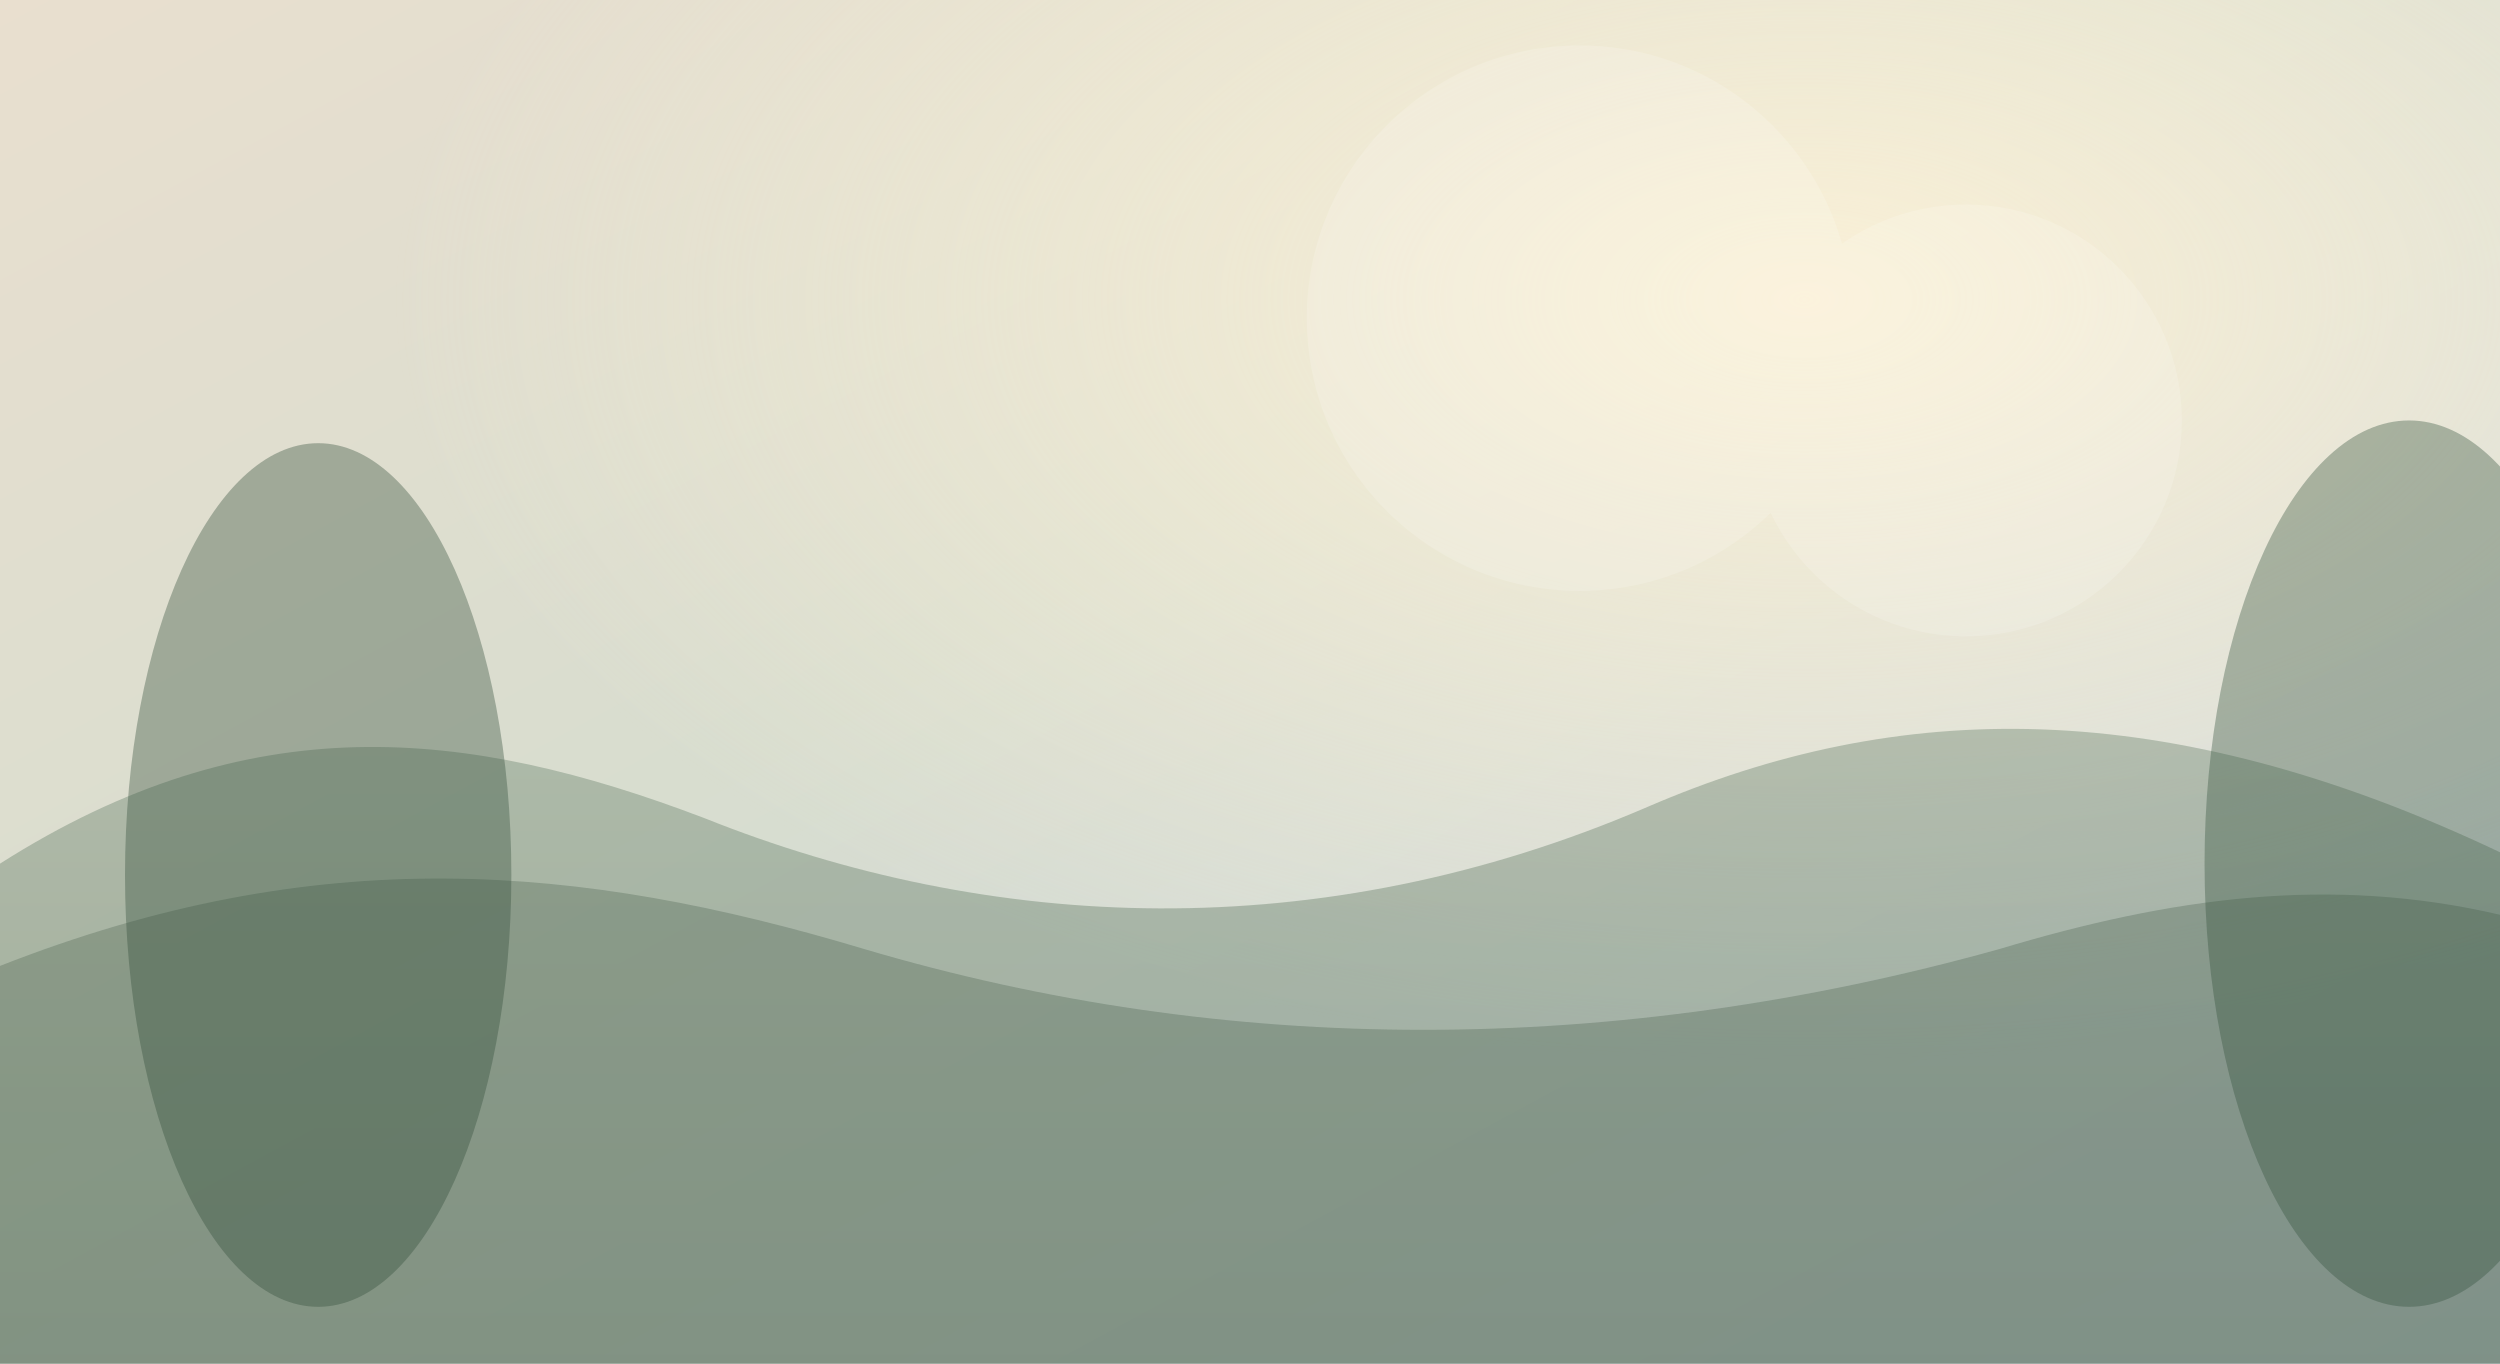
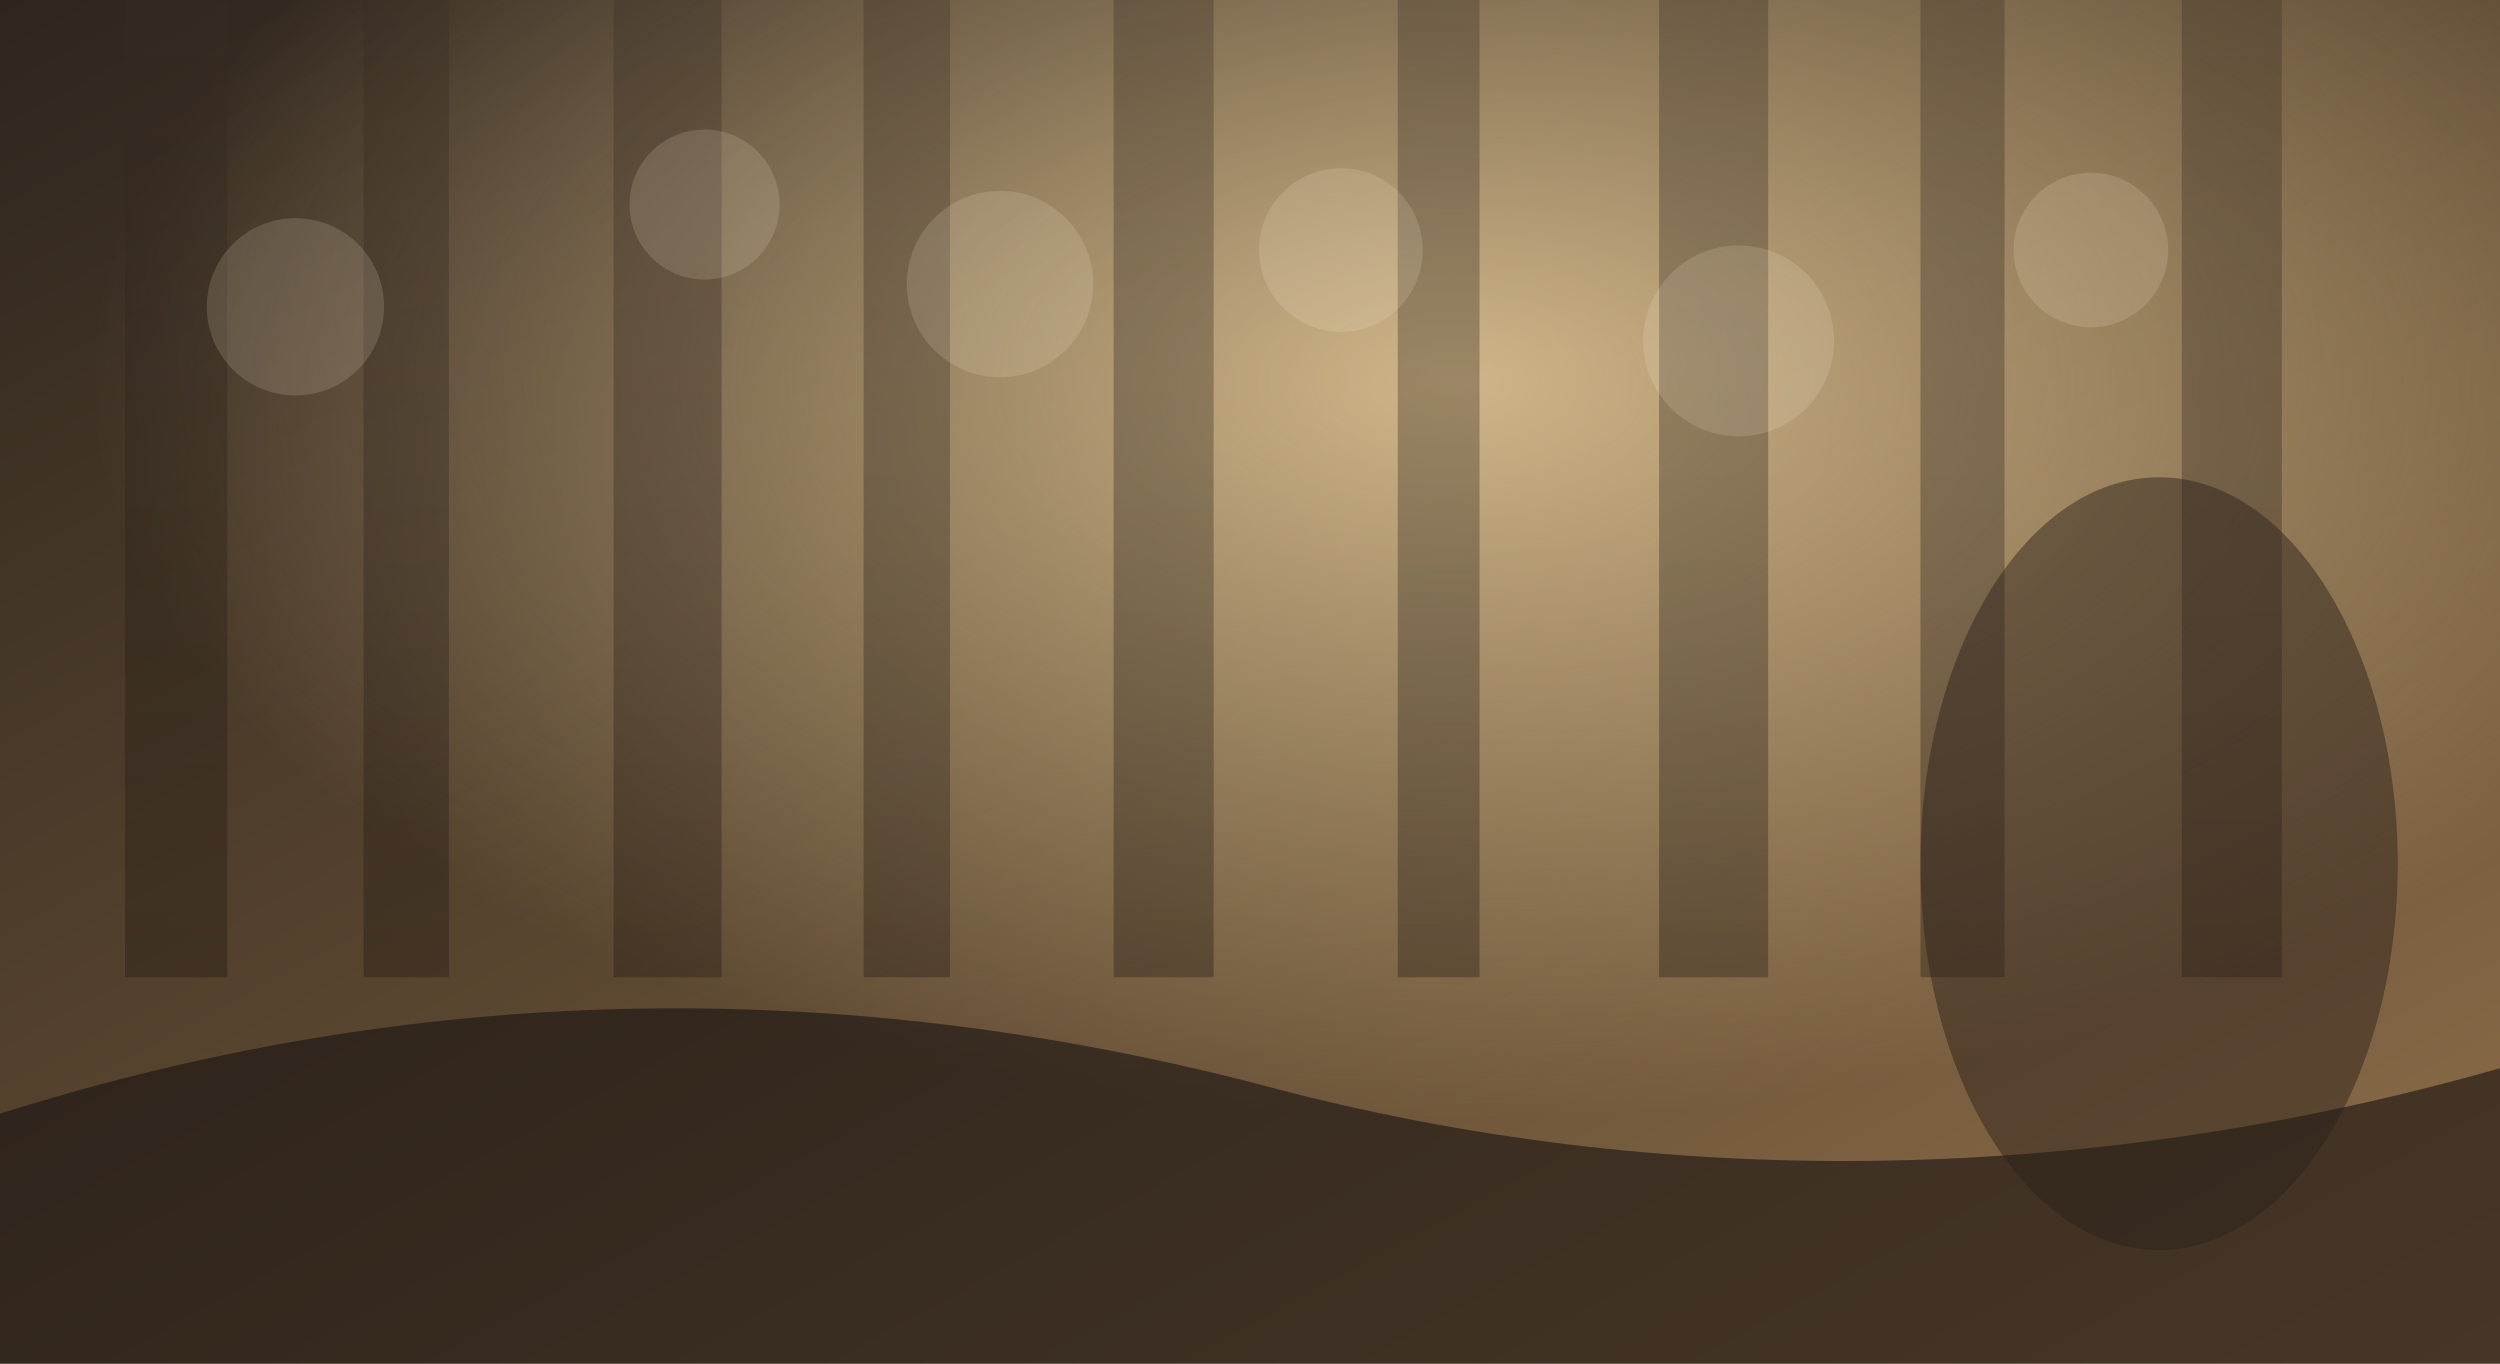
- <svg xmlns="http://www.w3.org/2000/svg" viewBox="0 0 2200 1200" role="img" aria-label="Premium wellness lifestyle background">
+ <svg xmlns="http://www.w3.org/2000/svg" viewBox="0 0 2200 1200" role="img" aria-label="Premium lifestyle hero background">
  <defs>
    <linearGradient id="bg" x1="0" y1="0" x2="1" y2="1">
-       <stop offset="0%" stop-color="#e9dfcf" />
-       <stop offset="42%" stop-color="#d8ddcf" />
-       <stop offset="100%" stop-color="#cfd8e2" />
+       <stop offset="0%" stop-color="#2e251e" />
+       <stop offset="45%" stop-color="#58452f" />
+       <stop offset="100%" stop-color="#8f6f4a" />
    </linearGradient>
-     <radialGradient id="sun" cx="72%" cy="22%" r="56%">
-       <stop offset="0%" stop-color="#fff3d8" stop-opacity="0.88" />
-       <stop offset="100%" stop-color="#fff3d8" stop-opacity="0" />
+     <radialGradient id="sun" cx="58%" cy="28%" r="54%">
+       <stop offset="0%" stop-color="#f8dca7" stop-opacity="0.75" />
+       <stop offset="100%" stop-color="#f8dca7" stop-opacity="0" />
    </radialGradient>
-     <linearGradient id="hill" x1="0" y1="0" x2="0" y2="1">
-       <stop offset="0%" stop-color="#7a8f7b" />
-       <stop offset="100%" stop-color="#58705a" />
+     <linearGradient id="forest" x1="0" y1="0" x2="0" y2="1">
+       <stop offset="0%" stop-color="#3d3026" />
+       <stop offset="100%" stop-color="#16100d" />
    </linearGradient>
  </defs>
  <rect width="2200" height="1200" fill="url(#bg)" />
  <rect width="2200" height="1200" fill="url(#sun)" />
-   <path d="M0 760 C220 620 410 640 620 720 C870 820 1160 835 1450 710 C1670 615 1905 610 2200 750 L2200 1200 L0 1200 Z" fill="url(#hill)" opacity="0.46" />
-   <path d="M0 850 C280 740 510 760 760 835 C1080 930 1420 930 1760 835 C1910 790 2050 770 2200 805 L2200 1200 L0 1200 Z" fill="#425948" opacity="0.30" />
-   <g opacity="0.36">
-     <ellipse cx="280" cy="770" rx="170" ry="380" fill="#2f4a37" />
-     <ellipse cx="2120" cy="760" rx="180" ry="390" fill="#314f3b" />
+   <g opacity="0.32">
+     <rect x="110" y="-120" width="90" height="980" fill="url(#forest)" />
+     <rect x="320" y="-120" width="75" height="980" fill="url(#forest)" />
+     <rect x="540" y="-120" width="95" height="980" fill="url(#forest)" />
+     <rect x="760" y="-120" width="76" height="980" fill="url(#forest)" />
+     <rect x="980" y="-120" width="88" height="980" fill="url(#forest)" />
+     <rect x="1230" y="-120" width="72" height="980" fill="url(#forest)" />
+     <rect x="1460" y="-120" width="96" height="980" fill="url(#forest)" />
+     <rect x="1690" y="-120" width="74" height="980" fill="url(#forest)" />
+     <rect x="1920" y="-120" width="88" height="980" fill="url(#forest)" />
  </g>
-   <g opacity="0.16">
-     <circle cx="1390" cy="280" r="240" fill="#ffffff" />
-     <circle cx="1730" cy="370" r="190" fill="#ffffff" />
+   <g opacity="0.15">
+     <circle cx="260" cy="270" r="78" fill="#fff4d9" />
+     <circle cx="620" cy="180" r="66" fill="#fff4d9" />
+     <circle cx="880" cy="250" r="82" fill="#fff4d9" />
+     <circle cx="1180" cy="220" r="72" fill="#fff4d9" />
+     <circle cx="1530" cy="300" r="84" fill="#fff4d9" />
+     <circle cx="1840" cy="220" r="68" fill="#fff4d9" />
  </g>
+   <path d="M0 980 C380 860 760 860 1130 960 C1480 1050 1850 1040 2200 940 L2200 1200 L0 1200 Z" fill="#1a1411" opacity="0.62" />
+   <ellipse cx="1900" cy="760" rx="210" ry="340" fill="#2a1f18" opacity="0.46" />
</svg>
